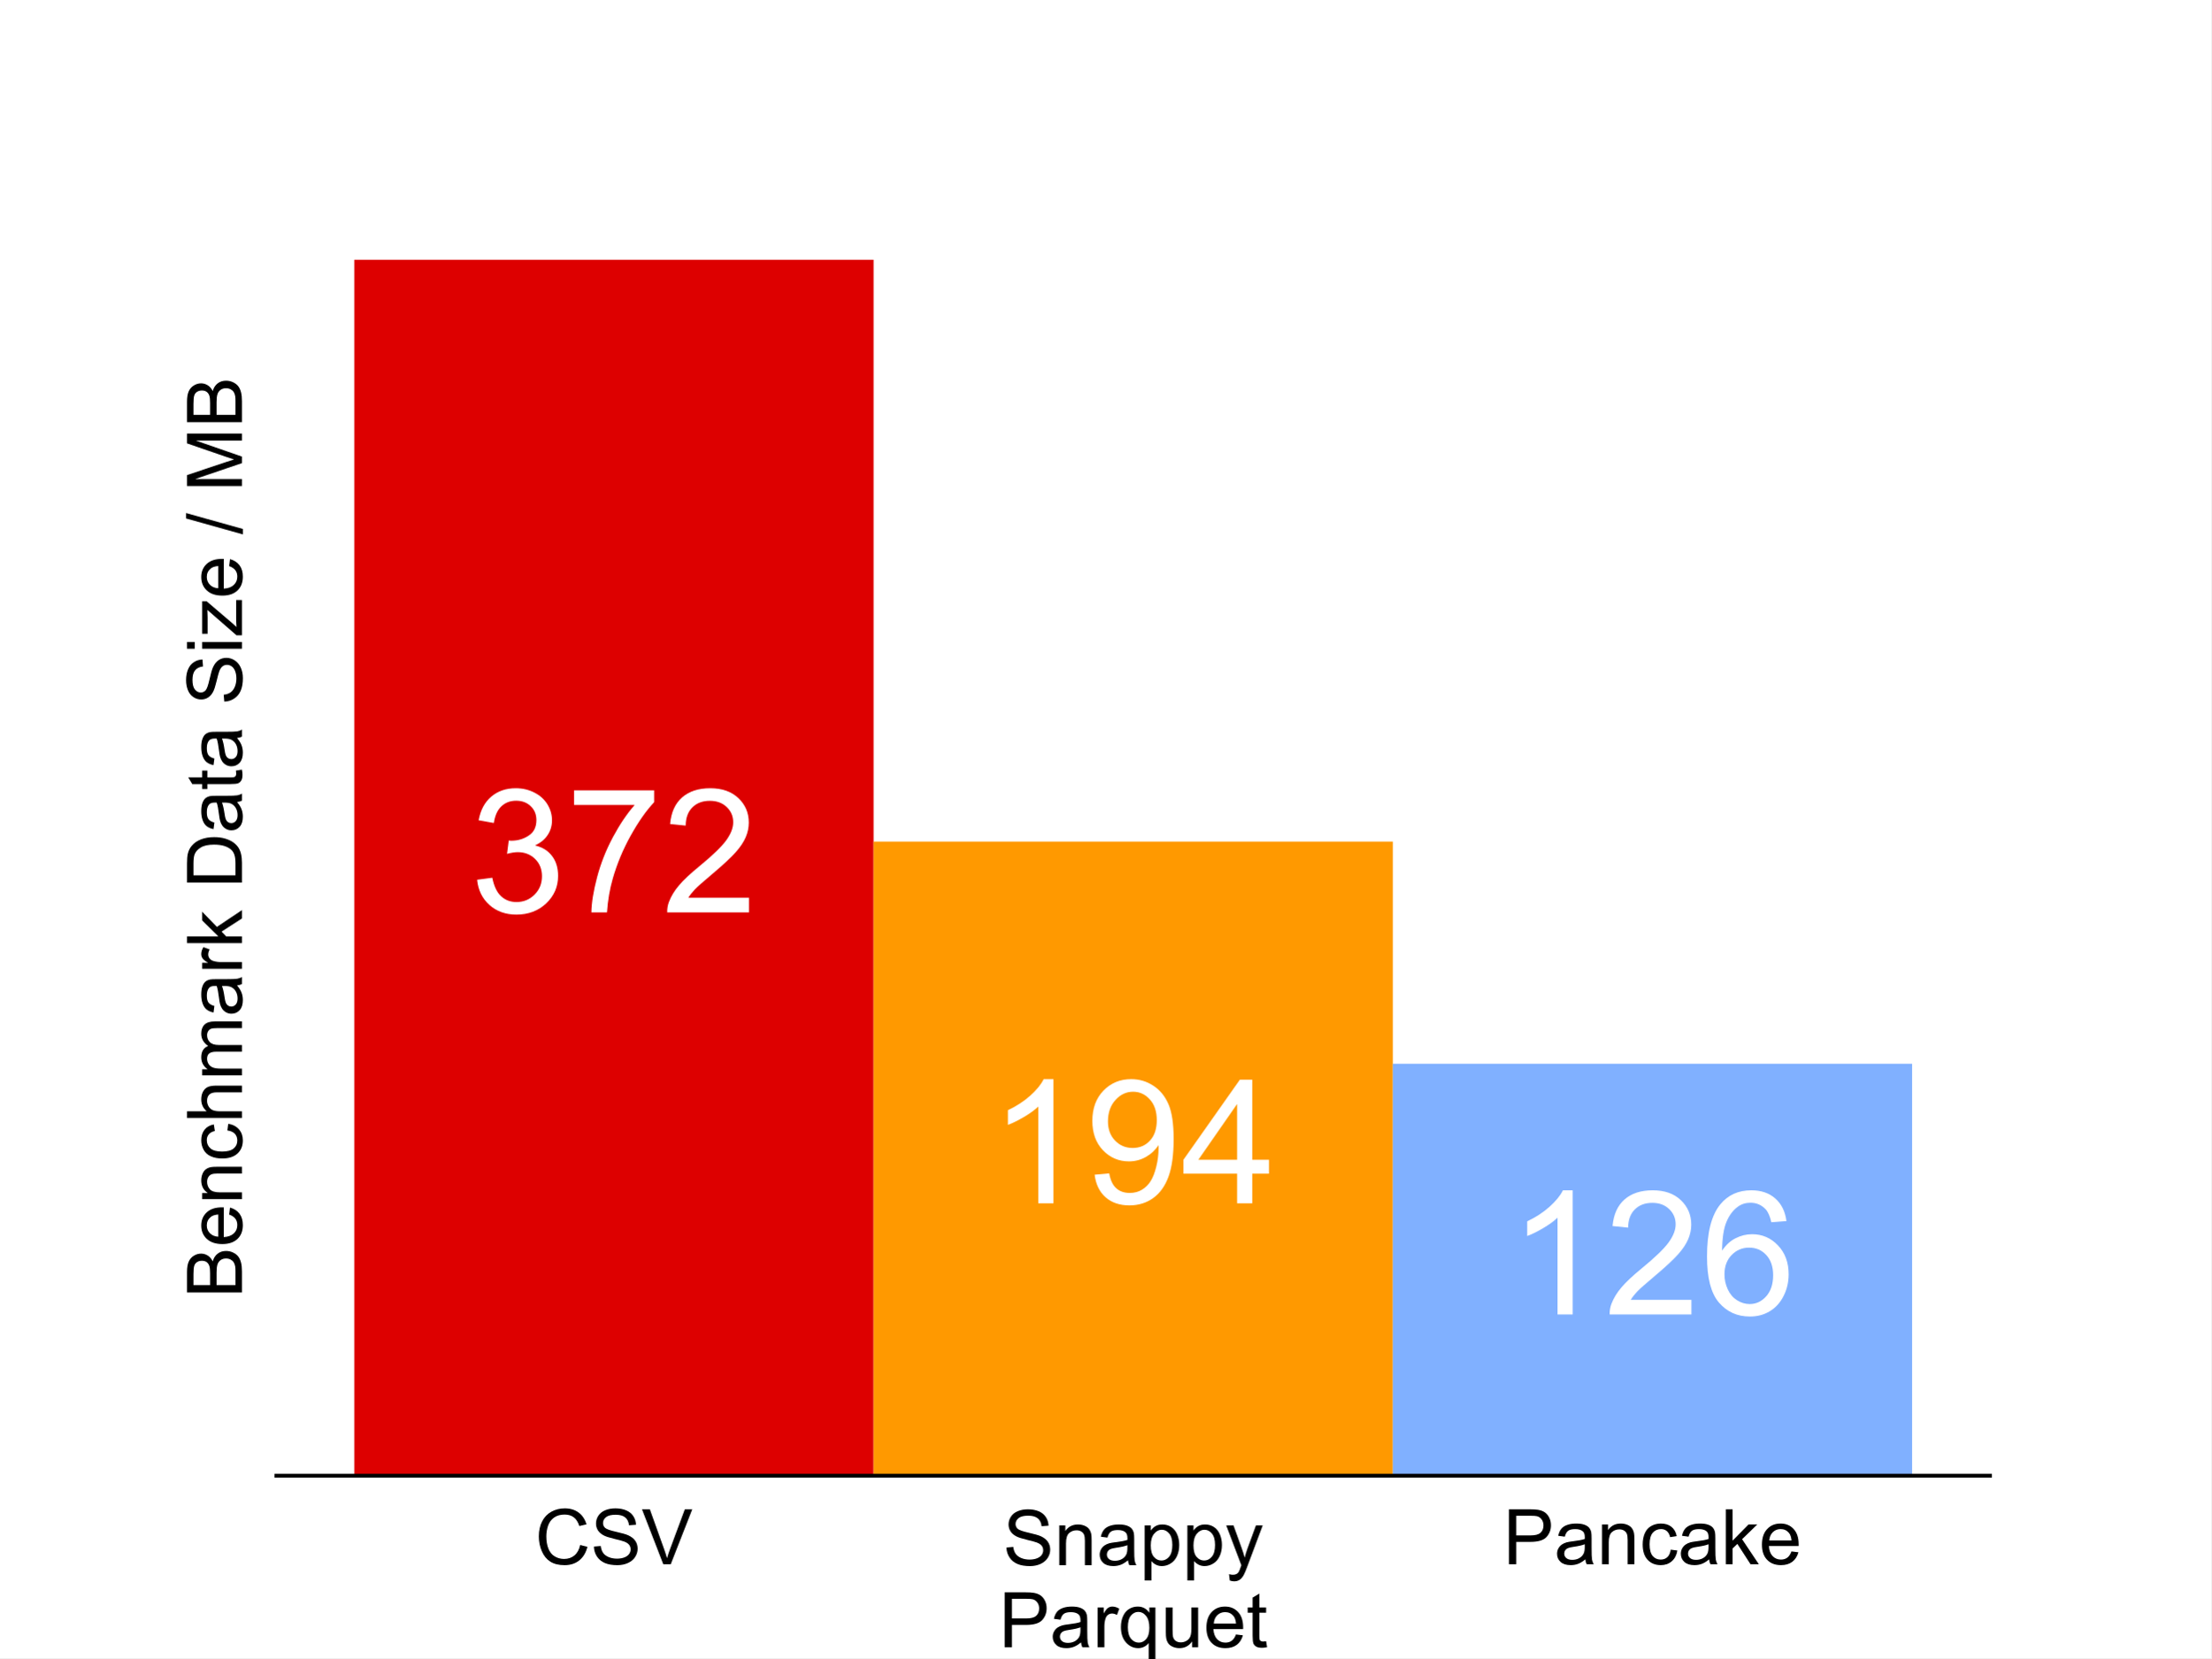
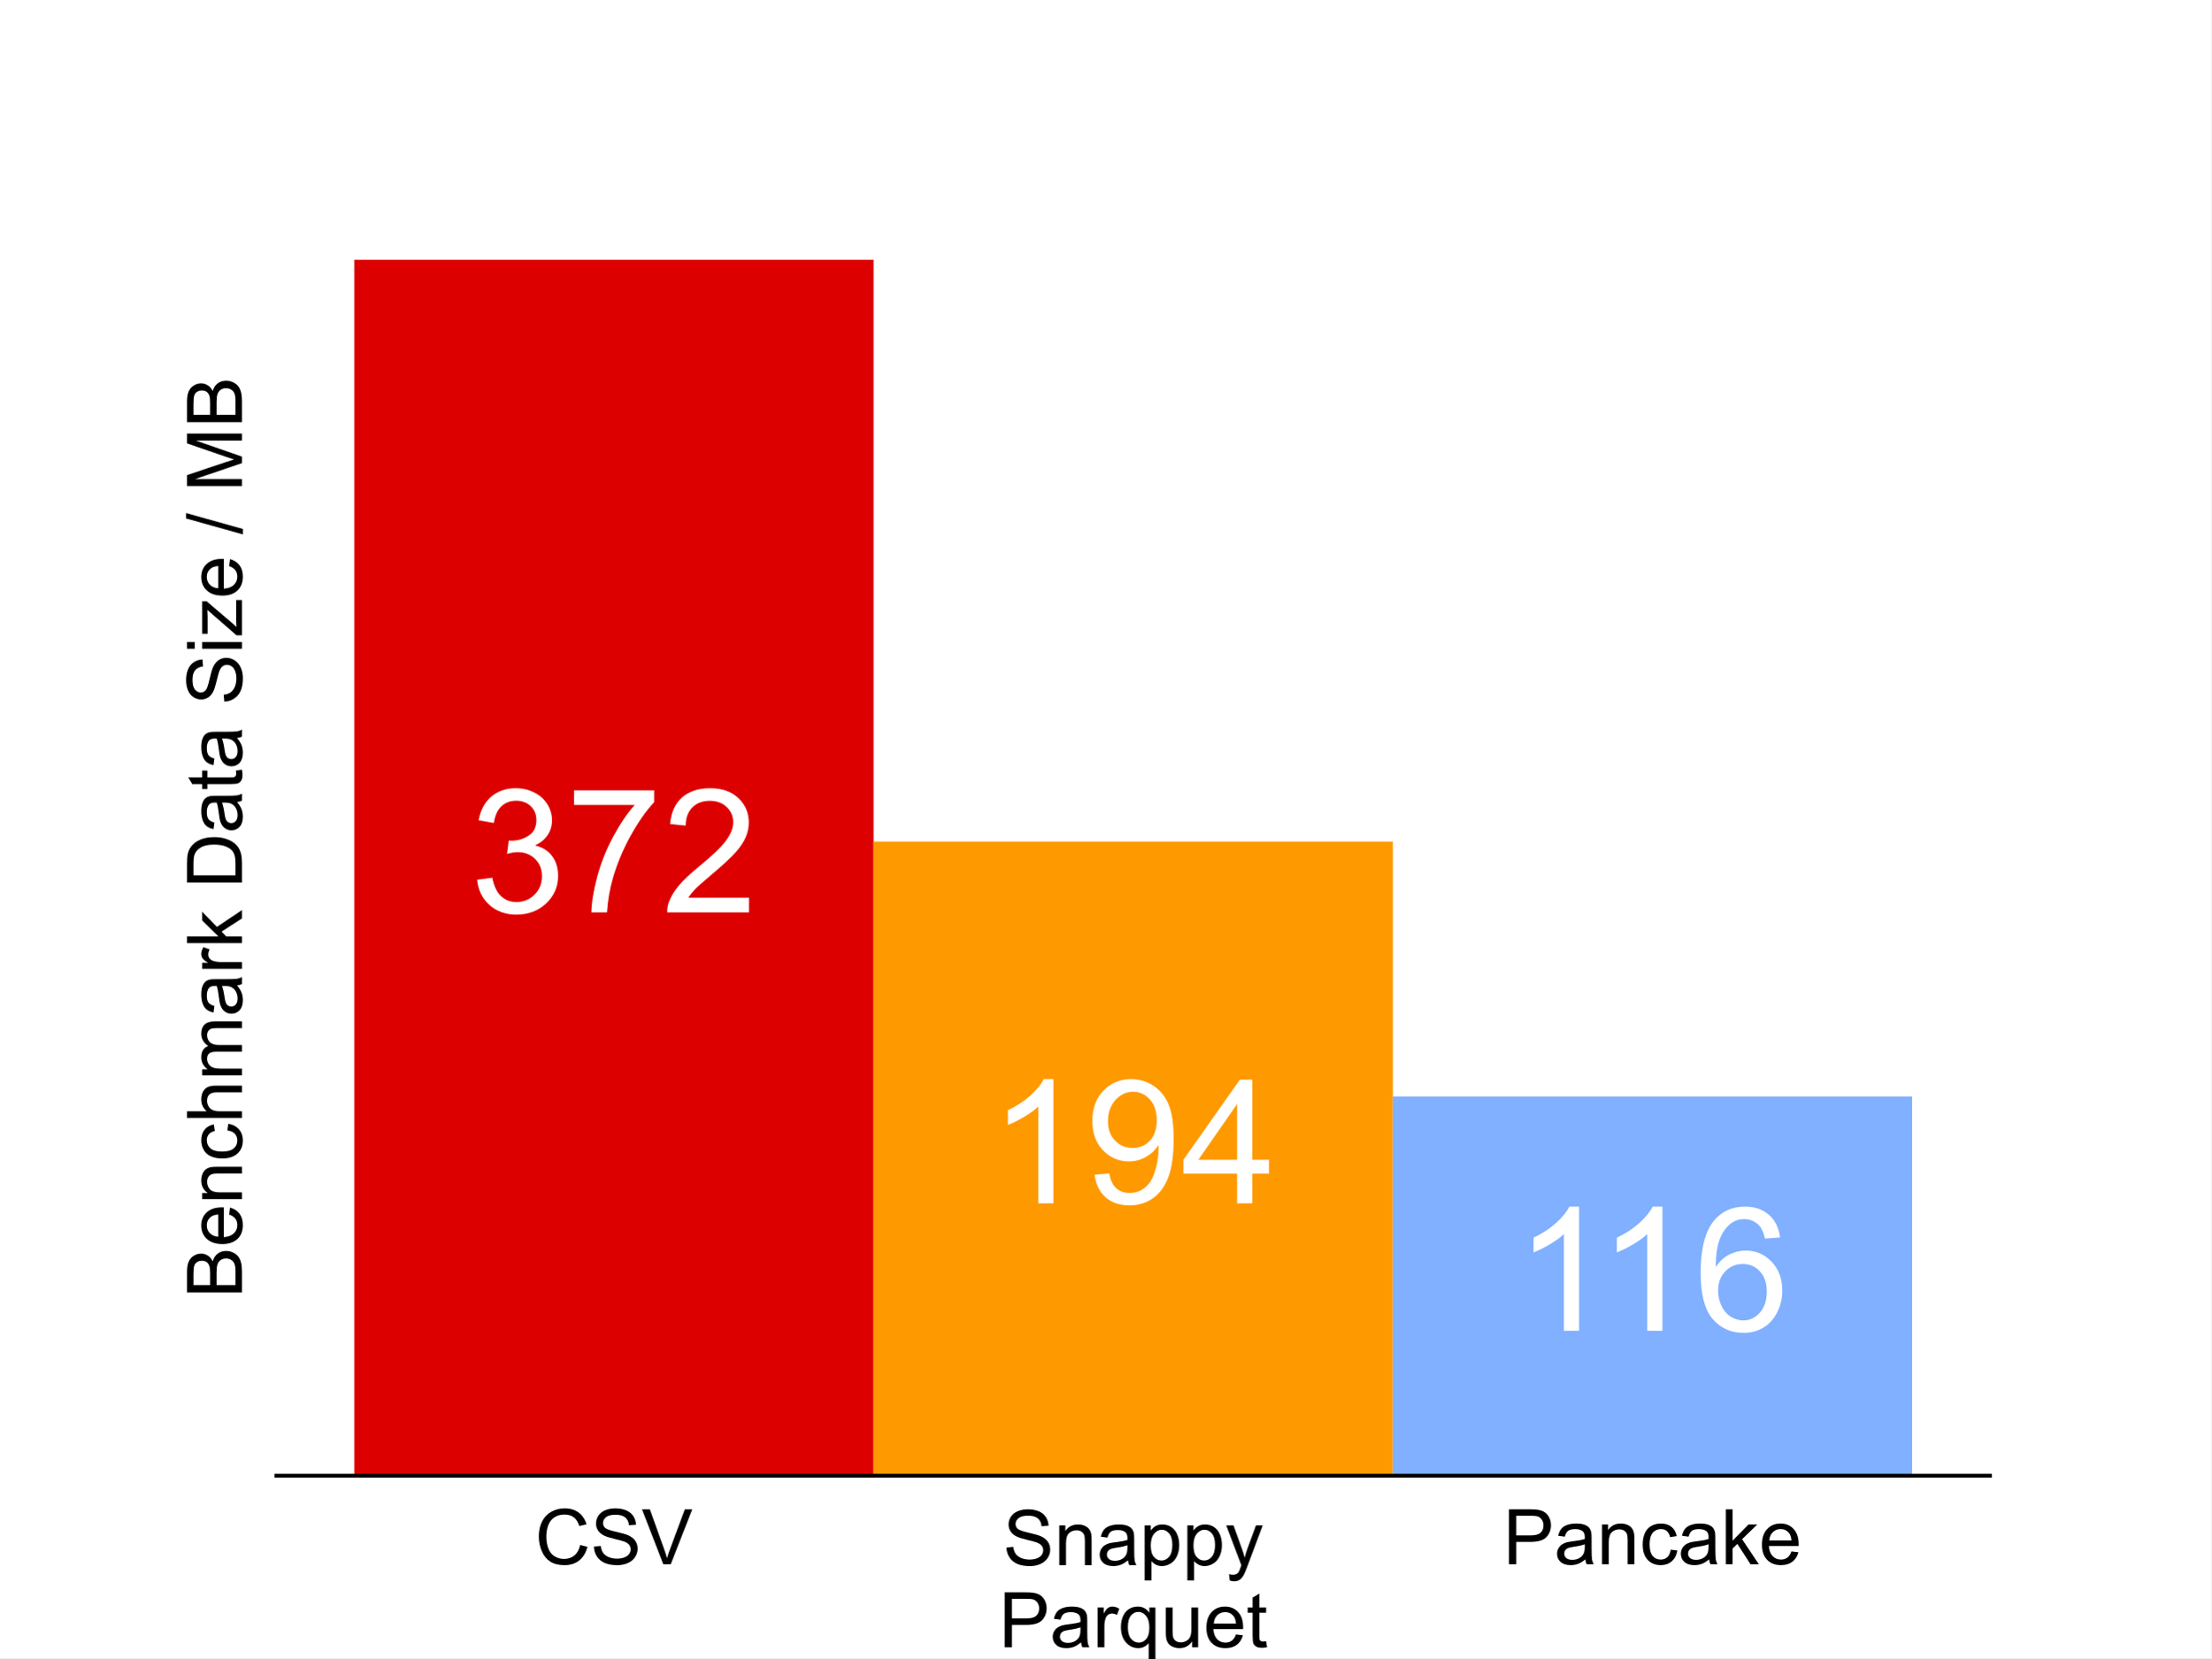
<svg xmlns="http://www.w3.org/2000/svg" xmlns:xlink="http://www.w3.org/1999/xlink" height="345.6pt" version="1.1" viewBox="0 0 460.8 345.6" width="460.8pt">
  <defs>
    <style type="text/css">*{stroke-linecap:butt;stroke-linejoin:round;}</style>
  </defs>
  <g id="figure_1">
    <g id="patch_1">
      <path d="M 0 345.6  L 460.8 345.6  L 460.8 0  L 0 0  z " style="fill:#ffffff;" />
    </g>
    <g id="axes_1">
      <g id="patch_2">
        <path d="M 57.6 307.584  L 414.72 307.584  L 414.72 41.472  L 57.6 41.472  z " style="fill:#ffffff;" />
      </g>
      <g id="patch_3">
-         <path clip-path="url(#p78c6f5f2e8)" d="M 73.833 307.584  L 182.051 307.584  L 182.051 54.144  L 73.833 54.144  z " style="fill:#dd0000;" />
+         <path clip-path="url(#p3e93ba657d)" d="M 73.833 307.584  L 182.051 307.584  L 182.051 54.144  L 73.833 54.144  z " style="fill:#dd0000;" />
      </g>
      <g id="patch_4">
-         <path clip-path="url(#p78c6f5f2e8)" d="M 182.051 307.584  L 290.269 307.584  L 290.269 175.414  L 182.051 175.414  z " style="fill:#ff9900;" />
+         <path clip-path="url(#p3e93ba657d)" d="M 182.051 307.584  L 290.269 307.584  L 290.269 175.414  L 182.051 175.414  z " style="fill:#ff9900;" />
      </g>
      <g id="patch_5">
-         <path clip-path="url(#p78c6f5f2e8)" d="M 290.269 307.584  L 398.487 307.584  L 398.487 221.741  L 290.269 221.741  z " style="fill:#80b0ff;" />
+         <path clip-path="url(#p3e93ba657d)" d="M 290.269 307.584  L 398.487 307.584  L 398.487 228.554  L 290.269 228.554  z " style="fill:#80b0ff;" />
      </g>
      <g id="matplotlib.axis_1">
        <g id="xtick_1">
          <g id="text_1">
            <g transform="translate(111.4918 326.0365)scale(0.16 -0.16)">
              <defs>
                <path d="M 58.797 25.094  L 68.266 22.703  Q 65.281 11.031 57.547 4.906  Q 49.812 -1.219 38.625 -1.219  Q 27.047 -1.219 19.797 3.484  Q 12.547 8.203 8.766 17.141  Q 4.984 26.078 4.984 36.328  Q 4.984 47.516 9.25 55.828  Q 13.531 64.156 21.406 68.469  Q 29.297 72.797 38.766 72.797  Q 49.516 72.797 56.828 67.328  Q 64.156 61.859 67.047 51.953  L 57.719 49.75  Q 55.219 57.562 50.484 61.125  Q 45.75 64.703 38.578 64.703  Q 30.328 64.703 24.781 60.734  Q 19.234 56.781 16.984 50.109  Q 14.75 43.453 14.75 36.375  Q 14.75 27.25 17.406 20.438  Q 20.062 13.625 25.672 10.25  Q 31.297 6.891 37.844 6.891  Q 45.797 6.891 51.312 11.469  Q 56.844 16.062 58.797 25.094  z " id="ArialMT-67" />
                <path d="M 4.5 23  L 13.422 23.781  Q 14.062 18.406 16.375 14.969  Q 18.703 11.531 23.578 9.406  Q 28.469 7.281 34.578 7.281  Q 39.984 7.281 44.141 8.891  Q 48.297 10.5 50.312 13.297  Q 52.344 16.109 52.344 19.438  Q 52.344 22.797 50.391 25.312  Q 48.438 27.828 43.953 29.547  Q 41.062 30.672 31.203 33.031  Q 21.344 35.406 17.391 37.5  Q 12.25 40.188 9.734 44.156  Q 7.234 48.141 7.234 53.078  Q 7.234 58.5 10.297 63.203  Q 13.375 67.922 19.281 70.359  Q 25.203 72.797 32.422 72.797  Q 40.375 72.797 46.453 70.234  Q 52.547 67.672 55.812 62.688  Q 59.078 57.719 59.328 51.422  L 50.25 50.734  Q 49.516 57.516 45.281 60.984  Q 41.062 64.453 32.812 64.453  Q 24.219 64.453 20.281 61.297  Q 16.359 58.156 16.359 53.719  Q 16.359 49.859 19.141 47.359  Q 21.875 44.875 33.422 42.266  Q 44.969 39.656 49.266 37.703  Q 55.516 34.812 58.484 30.391  Q 61.469 25.984 61.469 20.219  Q 61.469 14.5 58.203 9.438  Q 54.938 4.391 48.797 1.578  Q 42.672 -1.219 35.016 -1.219  Q 25.297 -1.219 18.719 1.609  Q 12.156 4.438 8.422 10.125  Q 4.688 15.828 4.5 23  z " id="ArialMT-83" />
                <path d="M 28.172 0  L 0.438 71.578  L 10.688 71.578  L 29.297 19.578  Q 31.547 13.328 33.062 7.859  Q 34.719 13.719 36.922 19.578  L 56.25 71.578  L 65.922 71.578  L 37.891 0  z " id="ArialMT-86" />
              </defs>
              <use xlink:href="#ArialMT-67" />
              <use x="72.217" xlink:href="#ArialMT-83" />
              <use x="138.916" xlink:href="#ArialMT-86" />
            </g>
          </g>
        </g>
        <g id="xtick_2">
          <g id="text_2">
            <g transform="translate(209.0288 326.2315)scale(0.16 -0.16)">
              <defs>
                <path d="M 6.594 0  L 6.594 51.859  L 14.5 51.859  L 14.5 44.484  Q 20.219 53.031 31 53.031  Q 35.688 53.031 39.625 51.344  Q 43.562 49.656 45.516 46.922  Q 47.469 44.188 48.25 40.438  Q 48.734 37.984 48.734 31.891  L 48.734 0  L 39.938 0  L 39.938 31.547  Q 39.938 36.922 38.906 39.578  Q 37.891 42.234 35.281 43.812  Q 32.672 45.406 29.156 45.406  Q 23.531 45.406 19.453 41.844  Q 15.375 38.281 15.375 28.328  L 15.375 0  z " id="ArialMT-110" />
                <path d="M 40.438 6.391  Q 35.547 2.25 31.031 0.531  Q 26.516 -1.172 21.344 -1.172  Q 12.797 -1.172 8.203 3  Q 3.609 7.172 3.609 13.672  Q 3.609 17.484 5.344 20.625  Q 7.078 23.781 9.891 25.688  Q 12.703 27.594 16.219 28.562  Q 18.797 29.25 24.031 29.891  Q 34.672 31.156 39.703 32.906  Q 39.75 34.719 39.75 35.203  Q 39.75 40.578 37.25 42.781  Q 33.891 45.75 27.25 45.75  Q 21.047 45.75 18.094 43.578  Q 15.141 41.406 13.719 35.891  L 5.125 37.062  Q 6.297 42.578 8.984 45.969  Q 11.672 49.359 16.75 51.188  Q 21.828 53.031 28.516 53.031  Q 35.156 53.031 39.297 51.469  Q 43.453 49.906 45.406 47.531  Q 47.359 45.172 48.141 41.547  Q 48.578 39.312 48.578 33.453  L 48.578 21.734  Q 48.578 9.469 49.141 6.219  Q 49.703 2.984 51.375 0  L 42.188 0  Q 40.828 2.734 40.438 6.391  z M 39.703 26.031  Q 34.906 24.078 25.344 22.703  Q 19.922 21.922 17.672 20.938  Q 15.438 19.969 14.203 18.094  Q 12.984 16.219 12.984 13.922  Q 12.984 10.406 15.641 8.062  Q 18.312 5.719 23.438 5.719  Q 28.516 5.719 32.469 7.938  Q 36.422 10.156 38.281 14.016  Q 39.703 17 39.703 22.797  z " id="ArialMT-97" />
                <path d="M 6.594 -19.875  L 6.594 51.859  L 14.594 51.859  L 14.594 45.125  Q 17.438 49.078 21 51.047  Q 24.562 53.031 29.641 53.031  Q 36.281 53.031 41.359 49.609  Q 46.438 46.188 49.016 39.953  Q 51.609 33.734 51.609 26.312  Q 51.609 18.359 48.75 11.984  Q 45.906 5.609 40.453 2.219  Q 35.016 -1.172 29 -1.172  Q 24.609 -1.172 21.109 0.688  Q 17.625 2.547 15.375 5.375  L 15.375 -19.875  z M 14.547 25.641  Q 14.547 15.625 18.594 10.844  Q 22.656 6.062 28.422 6.062  Q 34.281 6.062 38.453 11.016  Q 42.625 15.969 42.625 26.375  Q 42.625 36.281 38.547 41.203  Q 34.469 46.141 28.812 46.141  Q 23.188 46.141 18.859 40.891  Q 14.547 35.641 14.547 25.641  z " id="ArialMT-112" />
                <path d="M 6.203 -19.969  L 5.219 -11.719  Q 8.109 -12.5 10.25 -12.5  Q 13.188 -12.5 14.938 -11.516  Q 16.703 -10.547 17.828 -8.797  Q 18.656 -7.469 20.516 -2.25  Q 20.75 -1.516 21.297 -0.094  L 1.609 51.859  L 11.078 51.859  L 21.875 21.828  Q 23.969 16.109 25.641 9.812  Q 27.156 15.875 29.25 21.625  L 40.328 51.859  L 49.125 51.859  L 29.391 -0.875  Q 26.219 -9.422 24.469 -12.641  Q 22.125 -17 19.094 -19.016  Q 16.062 -21.047 11.859 -21.047  Q 9.328 -21.047 6.203 -19.969  z " id="ArialMT-121" />
              </defs>
              <use xlink:href="#ArialMT-83" />
              <use x="66.699" xlink:href="#ArialMT-110" />
              <use x="122.314" xlink:href="#ArialMT-97" />
              <use x="177.93" xlink:href="#ArialMT-112" />
              <use x="233.545" xlink:href="#ArialMT-112" />
              <use x="289.16" xlink:href="#ArialMT-121" />
            </g>
            <g transform="translate(208.1425 343.342)scale(0.16 -0.16)">
              <defs>
                <path d="M 7.719 0  L 7.719 71.578  L 34.719 71.578  Q 41.844 71.578 45.609 70.906  Q 50.875 70.016 54.438 67.547  Q 58.016 65.094 60.188 60.641  Q 62.359 56.203 62.359 50.875  Q 62.359 41.75 56.547 35.422  Q 50.734 29.109 35.547 29.109  L 17.188 29.109  L 17.188 0  z M 17.188 37.547  L 35.688 37.547  Q 44.875 37.547 48.734 40.969  Q 52.594 44.391 52.594 50.594  Q 52.594 55.078 50.312 58.266  Q 48.047 61.469 44.344 62.5  Q 41.938 63.141 35.5 63.141  L 17.188 63.141  z " id="ArialMT-80" />
                <path d="M 6.5 0  L 6.5 51.859  L 14.406 51.859  L 14.406 44  Q 17.438 49.516 20 51.266  Q 22.562 53.031 25.641 53.031  Q 30.078 53.031 34.672 50.203  L 31.641 42.047  Q 28.422 43.953 25.203 43.953  Q 22.312 43.953 20.016 42.219  Q 17.719 40.484 16.75 37.406  Q 15.281 32.719 15.281 27.156  L 15.281 0  z " id="ArialMT-114" />
                <path d="M 39.656 -19.875  L 39.656 5.516  Q 37.594 2.641 33.906 0.734  Q 30.219 -1.172 26.078 -1.172  Q 16.844 -1.172 10.172 6.203  Q 3.516 13.578 3.516 26.422  Q 3.516 34.234 6.219 40.422  Q 8.938 46.625 14.078 49.828  Q 19.234 53.031 25.391 53.031  Q 35.016 53.031 40.531 44.922  L 40.531 51.859  L 48.438 51.859  L 48.438 -19.875  z M 12.547 26.078  Q 12.547 16.062 16.75 11.062  Q 20.953 6.062 26.812 6.062  Q 32.422 6.062 36.469 10.812  Q 40.531 15.578 40.531 25.297  Q 40.531 35.641 36.25 40.859  Q 31.984 46.094 26.219 46.094  Q 20.516 46.094 16.531 41.234  Q 12.547 36.375 12.547 26.078  z " id="ArialMT-113" />
                <path d="M 40.578 0  L 40.578 7.625  Q 34.516 -1.172 24.125 -1.172  Q 19.531 -1.172 15.547 0.578  Q 11.578 2.344 9.641 5  Q 7.719 7.672 6.938 11.531  Q 6.391 14.109 6.391 19.734  L 6.391 51.859  L 15.188 51.859  L 15.188 23.094  Q 15.188 16.219 15.719 13.812  Q 16.547 10.359 19.234 8.375  Q 21.922 6.391 25.875 6.391  Q 29.828 6.391 33.297 8.422  Q 36.766 10.453 38.203 13.938  Q 39.656 17.438 39.656 24.078  L 39.656 51.859  L 48.438 51.859  L 48.438 0  z " id="ArialMT-117" />
                <path d="M 42.094 16.703  L 51.172 15.578  Q 49.031 7.625 43.219 3.219  Q 37.406 -1.172 28.375 -1.172  Q 17 -1.172 10.328 5.828  Q 3.656 12.844 3.656 25.484  Q 3.656 38.578 10.391 45.797  Q 17.141 53.031 27.875 53.031  Q 38.281 53.031 44.875 45.953  Q 51.469 38.875 51.469 26.031  Q 51.469 25.25 51.422 23.688  L 12.75 23.688  Q 13.234 15.141 17.578 10.594  Q 21.922 6.062 28.422 6.062  Q 33.25 6.062 36.672 8.594  Q 40.094 11.141 42.094 16.703  z M 13.234 30.906  L 42.188 30.906  Q 41.609 37.453 38.875 40.719  Q 34.672 45.797 27.984 45.797  Q 21.922 45.797 17.797 41.75  Q 13.672 37.703 13.234 30.906  z " id="ArialMT-101" />
                <path d="M 25.781 7.859  L 27.047 0.094  Q 23.344 -0.688 20.406 -0.688  Q 15.625 -0.688 12.984 0.828  Q 10.359 2.344 9.281 4.812  Q 8.203 7.281 8.203 15.188  L 8.203 45.016  L 1.766 45.016  L 1.766 51.859  L 8.203 51.859  L 8.203 64.703  L 16.938 69.969  L 16.938 51.859  L 25.781 51.859  L 25.781 45.016  L 16.938 45.016  L 16.938 14.703  Q 16.938 10.938 17.406 9.859  Q 17.875 8.797 18.922 8.156  Q 19.969 7.516 21.922 7.516  Q 23.391 7.516 25.781 7.859  z " id="ArialMT-116" />
              </defs>
              <use xlink:href="#ArialMT-80" />
              <use x="66.699" xlink:href="#ArialMT-97" />
              <use x="122.314" xlink:href="#ArialMT-114" />
              <use x="155.615" xlink:href="#ArialMT-113" />
              <use x="211.23" xlink:href="#ArialMT-117" />
              <use x="266.846" xlink:href="#ArialMT-101" />
              <use x="322.461" xlink:href="#ArialMT-116" />
            </g>
          </g>
        </g>
        <g id="xtick_3">
          <g id="text_3">
            <g transform="translate(313.2469 326.0365)scale(0.16 -0.16)">
              <defs>
                <path d="M 40.438 19  L 49.078 17.875  Q 47.656 8.938 41.812 3.875  Q 35.984 -1.172 27.484 -1.172  Q 16.844 -1.172 10.375 5.781  Q 3.906 12.75 3.906 25.734  Q 3.906 34.125 6.688 40.422  Q 9.469 46.734 15.156 49.875  Q 20.844 53.031 27.547 53.031  Q 35.984 53.031 41.359 48.75  Q 46.734 44.484 48.25 36.625  L 39.703 35.297  Q 38.484 40.531 35.375 43.156  Q 32.281 45.797 27.875 45.797  Q 21.234 45.797 17.078 41.031  Q 12.938 36.281 12.938 25.984  Q 12.938 15.531 16.938 10.797  Q 20.953 6.062 27.391 6.062  Q 32.562 6.062 36.031 9.234  Q 39.5 12.406 40.438 19  z " id="ArialMT-99" />
                <path d="M 6.641 0  L 6.641 71.578  L 15.438 71.578  L 15.438 30.766  L 36.234 51.859  L 47.609 51.859  L 27.781 32.625  L 49.609 0  L 38.766 0  L 21.625 26.516  L 15.438 20.562  L 15.438 0  z " id="ArialMT-107" />
              </defs>
              <use xlink:href="#ArialMT-80" />
              <use x="66.699" xlink:href="#ArialMT-97" />
              <use x="122.314" xlink:href="#ArialMT-110" />
              <use x="177.93" xlink:href="#ArialMT-99" />
              <use x="227.93" xlink:href="#ArialMT-97" />
              <use x="283.545" xlink:href="#ArialMT-107" />
              <use x="333.545" xlink:href="#ArialMT-101" />
            </g>
          </g>
        </g>
      </g>
      <g id="matplotlib.axis_2">
        <g id="ytick_1" />
        <g id="ytick_2" />
        <g id="ytick_3" />
        <g id="ytick_4" />
        <g id="ytick_5" />
        <g id="ytick_6" />
        <g id="ytick_7" />
        <g id="ytick_8" />
        <g id="text_4">
          <g transform="translate(50.42 270.5593)rotate(-90)scale(0.16 -0.16)">
            <defs>
              <path d="M 7.328 0  L 7.328 71.578  L 34.188 71.578  Q 42.391 71.578 47.344 69.406  Q 52.297 67.234 55.094 62.719  Q 57.906 58.203 57.906 53.266  Q 57.906 48.688 55.422 44.625  Q 52.938 40.578 47.906 38.094  Q 54.391 36.188 57.875 31.594  Q 61.375 27 61.375 20.75  Q 61.375 15.719 59.25 11.391  Q 57.125 7.078 54 4.734  Q 50.875 2.391 46.156 1.188  Q 41.453 0 34.625 0  z M 16.797 41.5  L 32.281 41.5  Q 38.578 41.5 41.312 42.328  Q 44.922 43.406 46.75 45.891  Q 48.578 48.391 48.578 52.156  Q 48.578 55.719 46.875 58.422  Q 45.172 61.141 41.984 62.141  Q 38.812 63.141 31.109 63.141  L 16.797 63.141  z M 16.797 8.453  L 34.625 8.453  Q 39.203 8.453 41.062 8.797  Q 44.344 9.375 46.531 10.734  Q 48.734 12.109 50.141 14.719  Q 51.562 17.328 51.562 20.75  Q 51.562 24.75 49.516 27.703  Q 47.469 30.672 43.828 31.859  Q 40.188 33.062 33.344 33.062  L 16.797 33.062  z " id="ArialMT-66" />
              <path d="M 6.594 0  L 6.594 71.578  L 15.375 71.578  L 15.375 45.906  Q 21.531 53.031 30.906 53.031  Q 36.672 53.031 40.922 50.75  Q 45.172 48.484 47 44.484  Q 48.828 40.484 48.828 32.859  L 48.828 0  L 40.047 0  L 40.047 32.859  Q 40.047 39.453 37.188 42.453  Q 34.328 45.453 29.109 45.453  Q 25.203 45.453 21.75 43.422  Q 18.312 41.406 16.844 37.938  Q 15.375 34.469 15.375 28.375  L 15.375 0  z " id="ArialMT-104" />
              <path d="M 6.594 0  L 6.594 51.859  L 14.453 51.859  L 14.453 44.578  Q 16.891 48.391 20.938 50.703  Q 25 53.031 30.172 53.031  Q 35.938 53.031 39.625 50.641  Q 43.312 48.25 44.828 43.953  Q 50.984 53.031 60.844 53.031  Q 68.562 53.031 72.703 48.75  Q 76.859 44.484 76.859 35.594  L 76.859 0  L 68.109 0  L 68.109 32.672  Q 68.109 37.938 67.25 40.25  Q 66.406 42.578 64.156 43.984  Q 61.922 45.406 58.891 45.406  Q 53.422 45.406 49.797 41.766  Q 46.188 38.141 46.188 30.125  L 46.188 0  L 37.406 0  L 37.406 33.688  Q 37.406 39.547 35.25 42.469  Q 33.109 45.406 28.219 45.406  Q 24.516 45.406 21.359 43.453  Q 18.219 41.5 16.797 37.734  Q 15.375 33.984 15.375 26.906  L 15.375 0  z " id="ArialMT-109" />
              <path id="ArialMT-32" />
              <path d="M 7.719 0  L 7.719 71.578  L 32.375 71.578  Q 40.719 71.578 45.125 70.562  Q 51.266 69.141 55.609 65.438  Q 61.281 60.641 64.078 53.188  Q 66.891 45.75 66.891 36.188  Q 66.891 28.031 64.984 21.734  Q 63.094 15.438 60.109 11.297  Q 57.125 7.172 53.578 4.797  Q 50.047 2.438 45.047 1.219  Q 40.047 0 33.547 0  z M 17.188 8.453  L 32.469 8.453  Q 39.547 8.453 43.578 9.766  Q 47.609 11.078 50 13.484  Q 53.375 16.844 55.25 22.531  Q 57.125 28.219 57.125 36.328  Q 57.125 47.562 53.438 53.594  Q 49.75 59.625 44.484 61.672  Q 40.672 63.141 32.234 63.141  L 17.188 63.141  z " id="ArialMT-68" />
              <path d="M 6.641 61.469  L 6.641 71.578  L 15.438 71.578  L 15.438 61.469  z M 6.641 0  L 6.641 51.859  L 15.438 51.859  L 15.438 0  z " id="ArialMT-105" />
              <path d="M 1.953 0  L 1.953 7.125  L 34.969 45.016  Q 29.344 44.734 25.047 44.734  L 3.906 44.734  L 3.906 51.859  L 46.297 51.859  L 46.297 46.047  L 18.219 13.141  L 12.797 7.125  Q 18.703 7.562 23.875 7.562  L 47.859 7.562  L 47.859 0  z " id="ArialMT-122" />
              <path d="M 0 -1.219  L 20.75 72.797  L 27.781 72.797  L 7.078 -1.219  z " id="ArialMT-47" />
              <path d="M 7.422 0  L 7.422 71.578  L 21.688 71.578  L 38.625 20.906  Q 40.969 13.812 42.047 10.297  Q 43.266 14.203 45.844 21.781  L 62.984 71.578  L 75.734 71.578  L 75.734 0  L 66.609 0  L 66.609 59.906  L 45.797 0  L 37.25 0  L 16.547 60.938  L 16.547 0  z " id="ArialMT-77" />
            </defs>
            <use xlink:href="#ArialMT-66" />
            <use x="66.699" xlink:href="#ArialMT-101" />
            <use x="122.314" xlink:href="#ArialMT-110" />
            <use x="177.93" xlink:href="#ArialMT-99" />
            <use x="227.93" xlink:href="#ArialMT-104" />
            <use x="283.545" xlink:href="#ArialMT-109" />
            <use x="366.846" xlink:href="#ArialMT-97" />
            <use x="422.461" xlink:href="#ArialMT-114" />
            <use x="455.762" xlink:href="#ArialMT-107" />
            <use x="505.762" xlink:href="#ArialMT-32" />
            <use x="533.545" xlink:href="#ArialMT-68" />
            <use x="605.762" xlink:href="#ArialMT-97" />
            <use x="661.377" xlink:href="#ArialMT-116" />
            <use x="689.16" xlink:href="#ArialMT-97" />
            <use x="744.775" xlink:href="#ArialMT-32" />
            <use x="772.559" xlink:href="#ArialMT-83" />
            <use x="839.258" xlink:href="#ArialMT-105" />
            <use x="861.475" xlink:href="#ArialMT-122" />
            <use x="911.475" xlink:href="#ArialMT-101" />
            <use x="967.09" xlink:href="#ArialMT-32" />
            <use x="994.873" xlink:href="#ArialMT-47" />
            <use x="1022.656" xlink:href="#ArialMT-32" />
            <use x="1050.439" xlink:href="#ArialMT-77" />
            <use x="1133.74" xlink:href="#ArialMT-66" />
          </g>
        </g>
      </g>
      <g id="patch_6">
        <path d="M 57.6 307.584  L 414.72 307.584  " style="fill:none;stroke:#000000;stroke-linecap:square;stroke-linejoin:miter;stroke-width:0.8;" />
      </g>
      <g id="text_5">
        <g style="fill:#ffffff;" transform="translate(97.91276 190.1706)scale(0.36 -0.36)">
          <defs>
            <path d="M 4.203 18.891  L 12.984 20.062  Q 14.5 12.594 18.141 9.297  Q 21.781 6 27 6  Q 33.203 6 37.469 10.297  Q 41.75 14.594 41.75 20.953  Q 41.75 27 37.797 30.922  Q 33.844 34.859 27.734 34.859  Q 25.25 34.859 21.531 33.891  L 22.516 41.609  Q 23.391 41.5 23.922 41.5  Q 29.547 41.5 34.031 44.422  Q 38.531 47.359 38.531 53.469  Q 38.531 58.297 35.25 61.469  Q 31.984 64.656 26.812 64.656  Q 21.688 64.656 18.266 61.422  Q 14.844 58.203 13.875 51.766  L 5.078 53.328  Q 6.688 62.156 12.391 67.016  Q 18.109 71.875 26.609 71.875  Q 32.469 71.875 37.391 69.359  Q 42.328 66.844 44.938 62.5  Q 47.562 58.156 47.562 53.266  Q 47.562 48.641 45.062 44.828  Q 42.578 41.016 37.703 38.766  Q 44.047 37.312 47.562 32.688  Q 51.078 28.078 51.078 21.141  Q 51.078 11.766 44.234 5.25  Q 37.406 -1.266 26.953 -1.266  Q 17.531 -1.266 11.297 4.344  Q 5.078 9.969 4.203 18.891  z " id="ArialMT-51" />
            <path d="M 4.734 62.203  L 4.734 70.656  L 51.078 70.656  L 51.078 63.812  Q 44.234 56.547 37.516 44.484  Q 30.812 32.422 27.156 19.672  Q 24.516 10.688 23.781 0  L 14.75 0  Q 14.891 8.453 18.062 20.406  Q 21.234 32.375 27.172 43.484  Q 33.109 54.594 39.797 62.203  z " id="ArialMT-55" />
            <path d="M 50.344 8.453  L 50.344 0  L 3.031 0  Q 2.938 3.172 4.047 6.109  Q 5.859 10.938 9.828 15.625  Q 13.812 20.312 21.344 26.469  Q 33.016 36.031 37.109 41.625  Q 41.219 47.219 41.219 52.203  Q 41.219 57.422 37.469 61  Q 33.734 64.594 27.734 64.594  Q 21.391 64.594 17.578 60.781  Q 13.766 56.984 13.719 50.25  L 4.688 51.172  Q 5.609 61.281 11.656 66.578  Q 17.719 71.875 27.938 71.875  Q 38.234 71.875 44.234 66.156  Q 50.25 60.453 50.25 52  Q 50.25 47.703 48.484 43.547  Q 46.734 39.406 42.656 34.812  Q 38.578 30.219 29.109 22.219  Q 21.188 15.578 18.938 13.203  Q 16.703 10.844 15.234 8.453  z " id="ArialMT-50" />
          </defs>
          <use xlink:href="#ArialMT-51" />
          <use x="55.615" xlink:href="#ArialMT-55" />
          <use x="111.23" xlink:href="#ArialMT-50" />
        </g>
      </g>
      <g id="text_6">
        <g style="fill:#ffffff;" transform="translate(206.1309 250.8054)scale(0.36 -0.36)">
          <defs>
            <path d="M 37.25 0  L 28.469 0  L 28.469 56  Q 25.297 52.984 20.141 49.953  Q 14.984 46.922 10.891 45.406  L 10.891 53.906  Q 18.266 57.375 23.781 62.297  Q 29.297 67.234 31.594 71.875  L 37.25 71.875  z " id="ArialMT-49" />
            <path d="M 5.469 16.547  L 13.922 17.328  Q 14.984 11.375 18.016 8.688  Q 21.047 6 25.781 6  Q 29.828 6 32.875 7.859  Q 35.938 9.719 37.891 12.812  Q 39.844 15.922 41.156 21.188  Q 42.484 26.469 42.484 31.938  Q 42.484 32.516 42.438 33.688  Q 39.797 29.5 35.234 26.875  Q 30.672 24.266 25.344 24.266  Q 16.453 24.266 10.297 30.703  Q 4.156 37.156 4.156 47.703  Q 4.156 58.594 10.578 65.234  Q 17 71.875 26.656 71.875  Q 33.641 71.875 39.422 68.109  Q 45.219 64.359 48.219 57.391  Q 51.219 50.438 51.219 37.25  Q 51.219 23.531 48.234 15.406  Q 45.266 7.281 39.375 3.031  Q 33.5 -1.219 25.594 -1.219  Q 17.188 -1.219 11.859 3.438  Q 6.547 8.109 5.469 16.547  z M 41.453 48.141  Q 41.453 55.719 37.422 60.156  Q 33.406 64.594 27.734 64.594  Q 21.875 64.594 17.531 59.812  Q 13.188 55.031 13.188 47.406  Q 13.188 40.578 17.312 36.297  Q 21.438 32.031 27.484 32.031  Q 33.594 32.031 37.516 36.297  Q 41.453 40.578 41.453 48.141  z " id="ArialMT-57" />
            <path d="M 32.328 0  L 32.328 17.141  L 1.266 17.141  L 1.266 25.203  L 33.938 71.578  L 41.109 71.578  L 41.109 25.203  L 50.781 25.203  L 50.781 17.141  L 41.109 17.141  L 41.109 0  z M 32.328 25.203  L 32.328 57.469  L 9.906 25.203  z " id="ArialMT-52" />
          </defs>
          <use xlink:href="#ArialMT-49" />
          <use x="55.615" xlink:href="#ArialMT-57" />
          <use x="111.23" xlink:href="#ArialMT-52" />
        </g>
      </g>
      <g id="text_7">
-         <g style="fill:#ffffff;" transform="translate(314.3491 273.9693)scale(0.36 -0.36)">
+         <g style="fill:#ffffff;" transform="translate(315.6766 277.3757)scale(0.36 -0.36)">
          <defs>
            <path d="M 49.75 54.047  L 41.016 53.375  Q 39.844 58.547 37.703 60.891  Q 34.125 64.656 28.906 64.656  Q 24.703 64.656 21.531 62.312  Q 17.391 59.281 14.984 53.469  Q 12.594 47.656 12.5 36.922  Q 15.672 41.75 20.266 44.094  Q 24.859 46.438 29.891 46.438  Q 38.672 46.438 44.844 39.969  Q 51.031 33.5 51.031 23.25  Q 51.031 16.5 48.125 10.719  Q 45.219 4.938 40.141 1.859  Q 35.062 -1.219 28.609 -1.219  Q 17.625 -1.219 10.688 6.859  Q 3.766 14.938 3.766 33.5  Q 3.766 54.25 11.422 63.672  Q 18.109 71.875 29.438 71.875  Q 37.891 71.875 43.281 67.141  Q 48.688 62.406 49.75 54.047  z M 13.875 23.188  Q 13.875 18.656 15.797 14.5  Q 17.719 10.359 21.188 8.172  Q 24.656 6 28.469 6  Q 34.031 6 38.031 10.484  Q 42.047 14.984 42.047 22.703  Q 42.047 30.125 38.078 34.391  Q 34.125 38.672 28.125 38.672  Q 22.172 38.672 18.016 34.391  Q 13.875 30.125 13.875 23.188  z " id="ArialMT-54" />
          </defs>
          <use xlink:href="#ArialMT-49" />
-           <use x="55.615" xlink:href="#ArialMT-50" />
-           <use x="111.23" xlink:href="#ArialMT-54" />
+           <use x="48.24" xlink:href="#ArialMT-49" />
+           <use x="103.855" xlink:href="#ArialMT-54" />
        </g>
      </g>
    </g>
  </g>
  <defs>
-     <clipPath id="p78c6f5f2e8">
+     <clipPath id="p3e93ba657d">
      <rect height="266.112" width="357.12" x="57.6" y="41.472" />
    </clipPath>
  </defs>
</svg>
